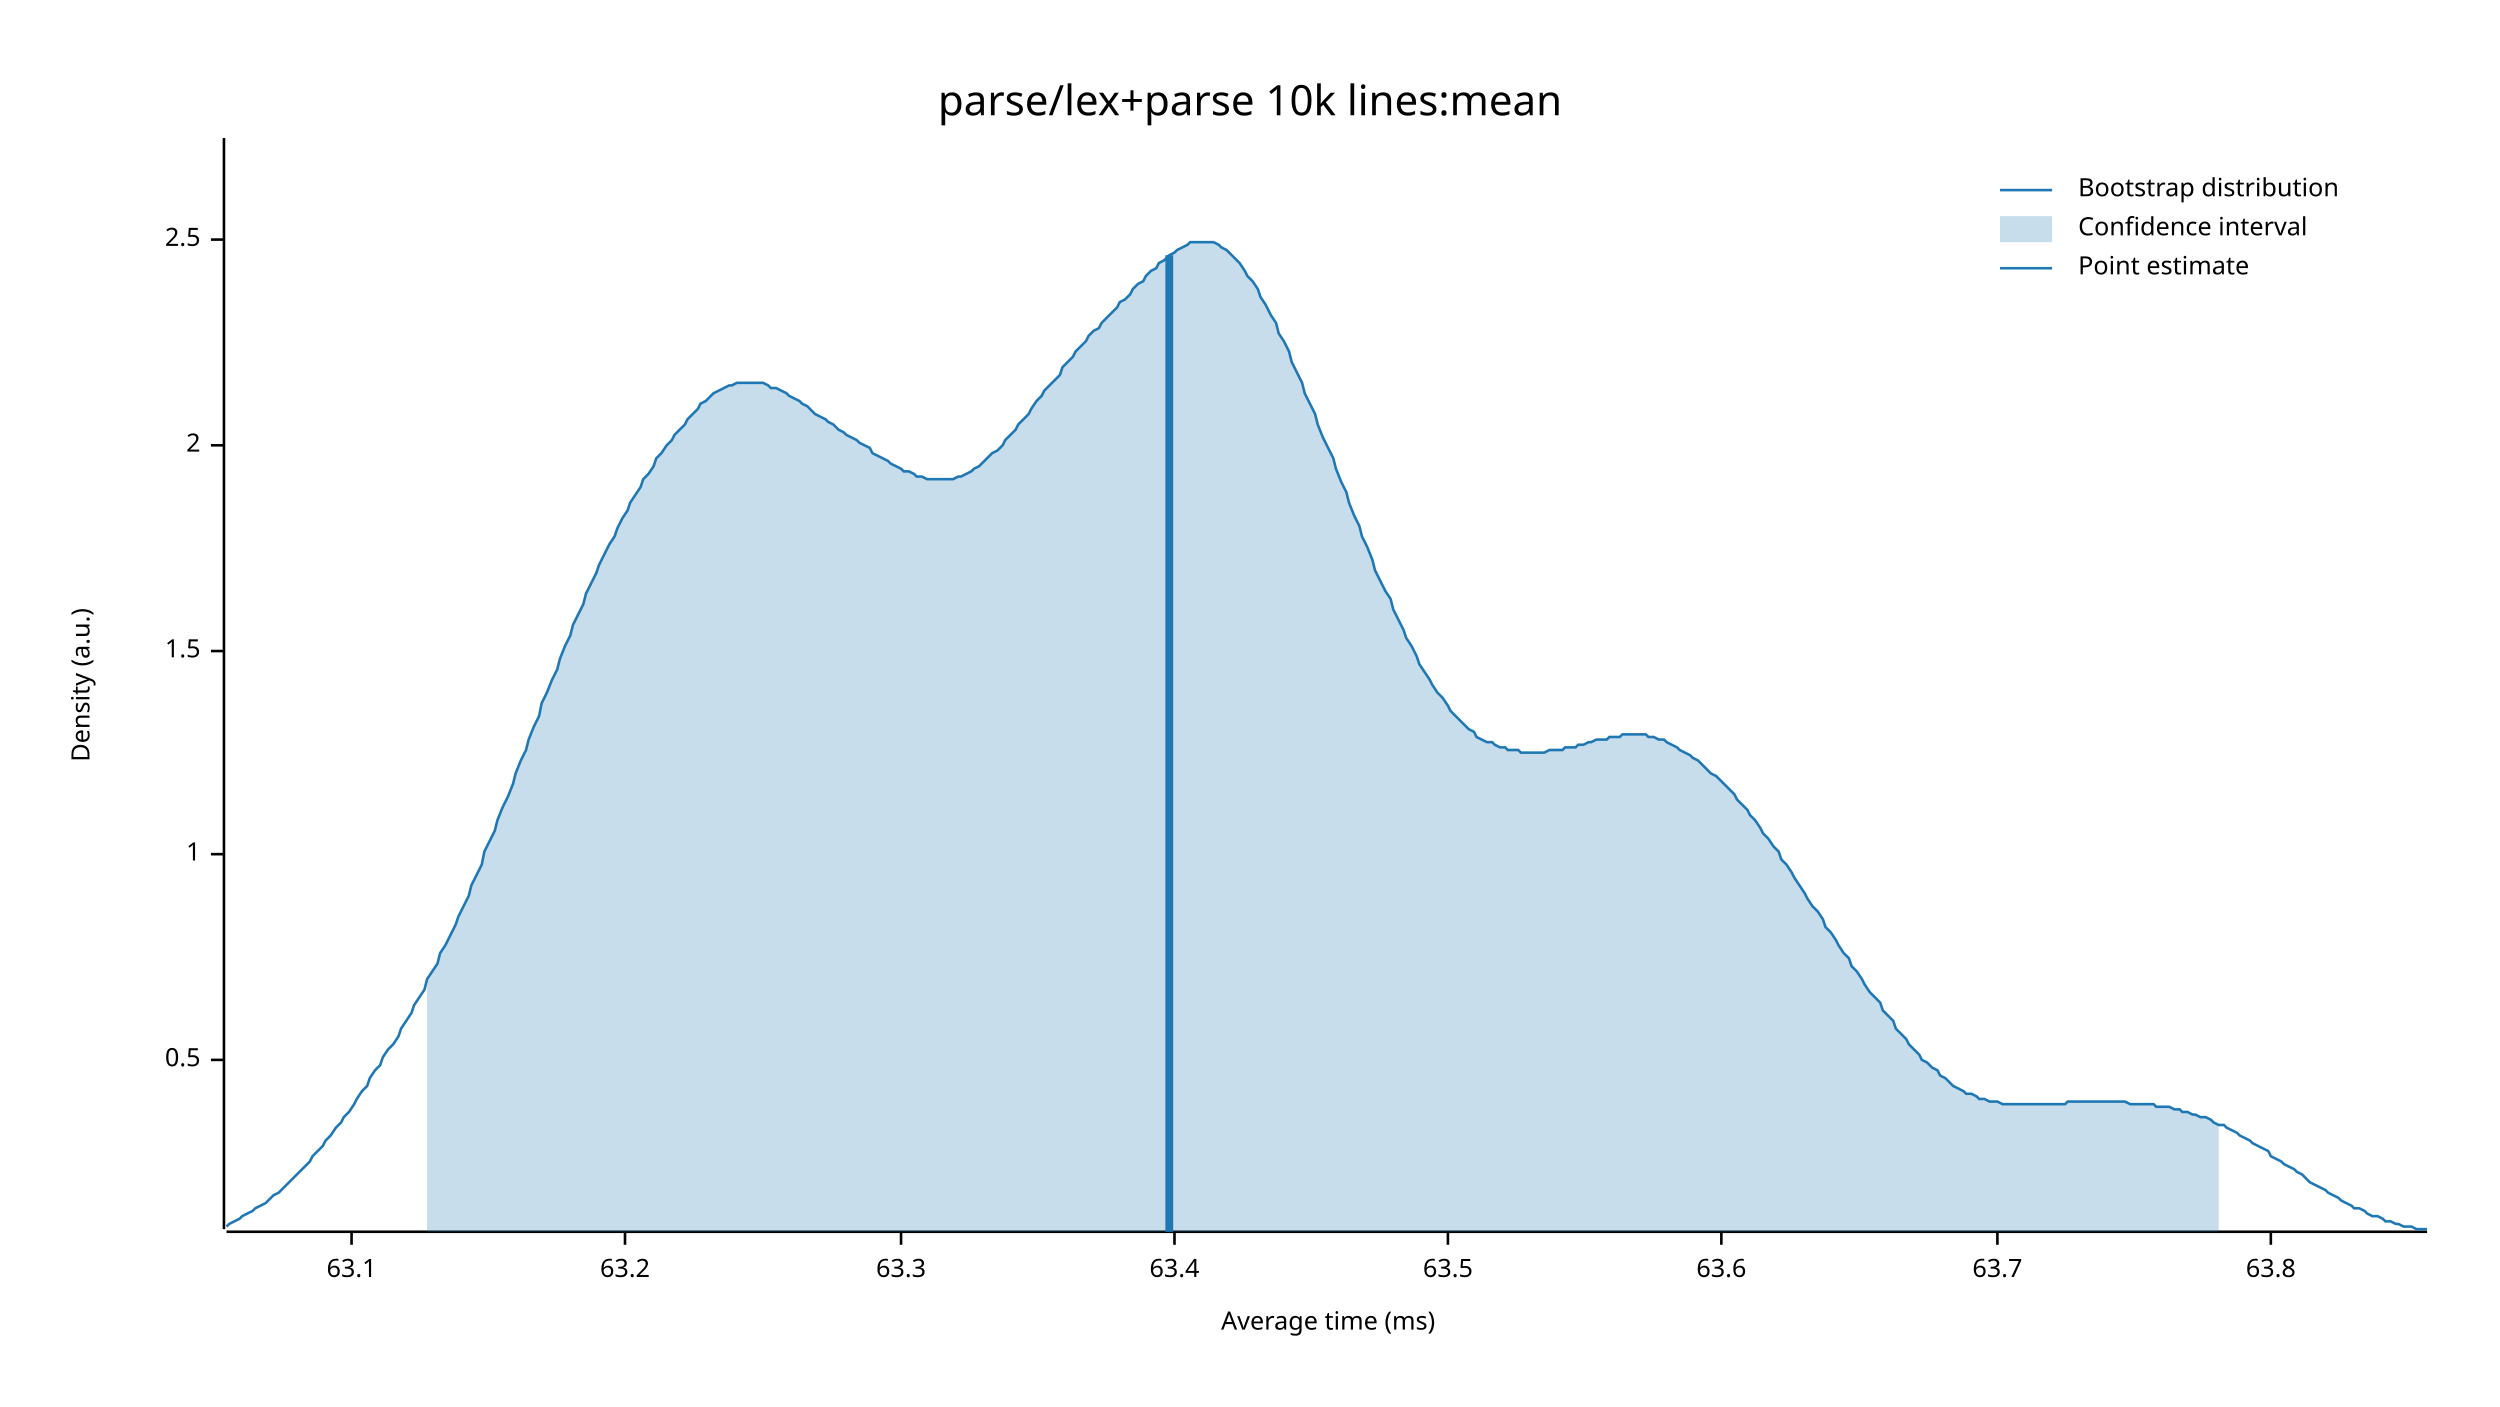
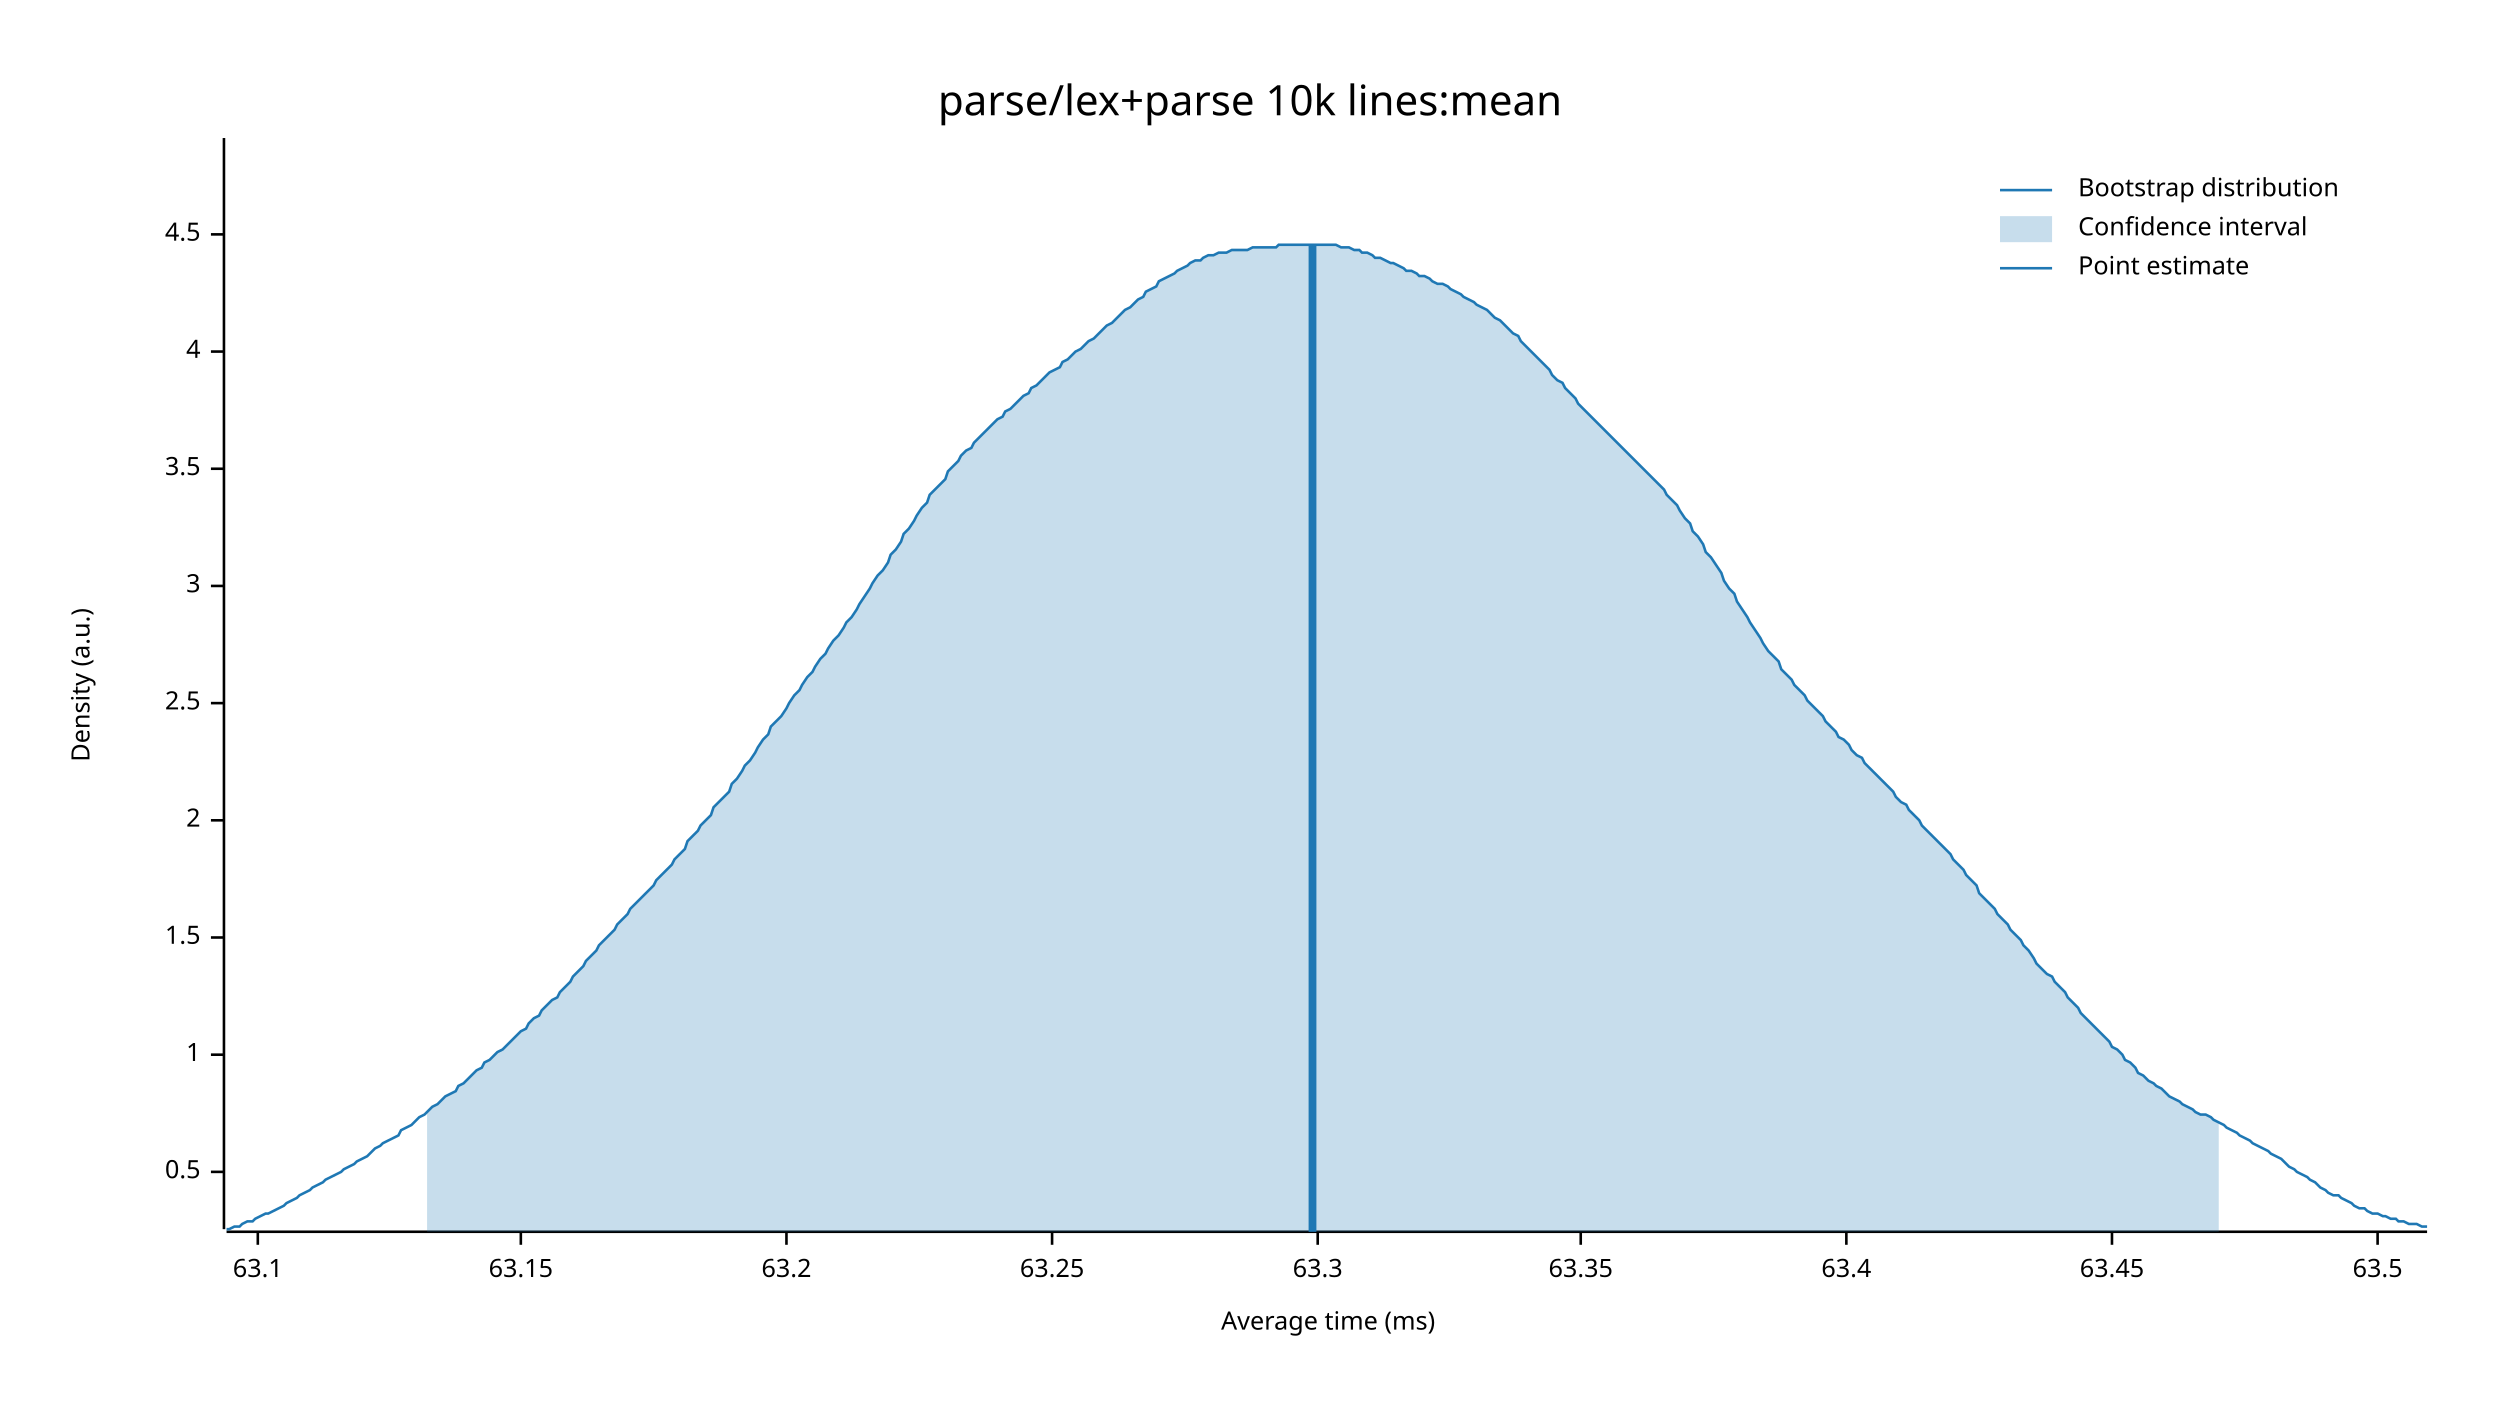
<svg xmlns="http://www.w3.org/2000/svg" width="960" height="540" viewBox="0 0 960 540">
  <text x="480" y="32" dy="0.76em" text-anchor="middle" font-family="sans-serif" font-size="16.129" opacity="1" fill="#000000">
parse/lex+parse 10k lines:mean
</text>
  <text x="27" y="263" dy="0.76em" text-anchor="middle" font-family="sans-serif" font-size="9.677" opacity="1" fill="#000000" transform="rotate(270, 27, 263)">
Density (a.u.)
</text>
  <text x="510" y="513" dy="-0.5ex" text-anchor="middle" font-family="sans-serif" font-size="9.677" opacity="1" fill="#000000">
Average time (ms)
</text>
  <polyline fill="none" opacity="1" stroke="#000000" stroke-width="1" points="86,53 86,472 " />
-   <text x="77" y="407" dy="0.5ex" text-anchor="end" font-family="sans-serif" font-size="9.677" opacity="1" fill="#000000">
+   <text x="77" y="450" dy="0.5ex" text-anchor="end" font-family="sans-serif" font-size="9.677" opacity="1" fill="#000000">
0.5
</text>
-   <polyline fill="none" opacity="1" stroke="#000000" stroke-width="1" points="81,407 86,407 " />
-   <text x="77" y="328" dy="0.5ex" text-anchor="end" font-family="sans-serif" font-size="9.677" opacity="1" fill="#000000">
+   <polyline fill="none" opacity="1" stroke="#000000" stroke-width="1" points="81,450 86,450 " />
+   <text x="77" y="405" dy="0.5ex" text-anchor="end" font-family="sans-serif" font-size="9.677" opacity="1" fill="#000000">
1
</text>
-   <polyline fill="none" opacity="1" stroke="#000000" stroke-width="1" points="81,328 86,328 " />
-   <text x="77" y="250" dy="0.5ex" text-anchor="end" font-family="sans-serif" font-size="9.677" opacity="1" fill="#000000">
+   <polyline fill="none" opacity="1" stroke="#000000" stroke-width="1" points="81,405 86,405 " />
+   <text x="77" y="360" dy="0.5ex" text-anchor="end" font-family="sans-serif" font-size="9.677" opacity="1" fill="#000000">
1.5
</text>
-   <polyline fill="none" opacity="1" stroke="#000000" stroke-width="1" points="81,250 86,250 " />
-   <text x="77" y="171" dy="0.5ex" text-anchor="end" font-family="sans-serif" font-size="9.677" opacity="1" fill="#000000">
+   <polyline fill="none" opacity="1" stroke="#000000" stroke-width="1" points="81,360 86,360 " />
+   <text x="77" y="315" dy="0.5ex" text-anchor="end" font-family="sans-serif" font-size="9.677" opacity="1" fill="#000000">
2
</text>
-   <polyline fill="none" opacity="1" stroke="#000000" stroke-width="1" points="81,171 86,171 " />
-   <text x="77" y="92" dy="0.5ex" text-anchor="end" font-family="sans-serif" font-size="9.677" opacity="1" fill="#000000">
+   <polyline fill="none" opacity="1" stroke="#000000" stroke-width="1" points="81,315 86,315 " />
+   <text x="77" y="270" dy="0.5ex" text-anchor="end" font-family="sans-serif" font-size="9.677" opacity="1" fill="#000000">
2.5
</text>
-   <polyline fill="none" opacity="1" stroke="#000000" stroke-width="1" points="81,92 86,92 " />
+   <polyline fill="none" opacity="1" stroke="#000000" stroke-width="1" points="81,270 86,270 " />
+   <text x="77" y="225" dy="0.5ex" text-anchor="end" font-family="sans-serif" font-size="9.677" opacity="1" fill="#000000">
+ 3
+ </text>
+   <polyline fill="none" opacity="1" stroke="#000000" stroke-width="1" points="81,225 86,225 " />
+   <text x="77" y="180" dy="0.5ex" text-anchor="end" font-family="sans-serif" font-size="9.677" opacity="1" fill="#000000">
+ 3.5
+ </text>
+   <polyline fill="none" opacity="1" stroke="#000000" stroke-width="1" points="81,180 86,180 " />
+   <text x="77" y="135" dy="0.5ex" text-anchor="end" font-family="sans-serif" font-size="9.677" opacity="1" fill="#000000">
+ 4
+ </text>
+   <polyline fill="none" opacity="1" stroke="#000000" stroke-width="1" points="81,135 86,135 " />
+   <text x="77" y="90" dy="0.5ex" text-anchor="end" font-family="sans-serif" font-size="9.677" opacity="1" fill="#000000">
+ 4.5
+ </text>
+   <polyline fill="none" opacity="1" stroke="#000000" stroke-width="1" points="81,90 86,90 " />
  <polyline fill="none" opacity="1" stroke="#000000" stroke-width="1" points="87,473 932,473 " />
-   <text x="135" y="483" dy="0.76em" text-anchor="middle" font-family="sans-serif" font-size="9.677" opacity="1" fill="#000000">
+   <text x="99" y="483" dy="0.76em" text-anchor="middle" font-family="sans-serif" font-size="9.677" opacity="1" fill="#000000">
63.1
</text>
-   <polyline fill="none" opacity="1" stroke="#000000" stroke-width="1" points="135,473 135,478 " />
-   <text x="240" y="483" dy="0.76em" text-anchor="middle" font-family="sans-serif" font-size="9.677" opacity="1" fill="#000000">
+   <polyline fill="none" opacity="1" stroke="#000000" stroke-width="1" points="99,473 99,478 " />
+   <text x="200" y="483" dy="0.76em" text-anchor="middle" font-family="sans-serif" font-size="9.677" opacity="1" fill="#000000">
+ 63.15
+ </text>
+   <polyline fill="none" opacity="1" stroke="#000000" stroke-width="1" points="200,473 200,478 " />
+   <text x="302" y="483" dy="0.76em" text-anchor="middle" font-family="sans-serif" font-size="9.677" opacity="1" fill="#000000">
63.2
</text>
-   <polyline fill="none" opacity="1" stroke="#000000" stroke-width="1" points="240,473 240,478 " />
-   <text x="346" y="483" dy="0.76em" text-anchor="middle" font-family="sans-serif" font-size="9.677" opacity="1" fill="#000000">
+   <polyline fill="none" opacity="1" stroke="#000000" stroke-width="1" points="302,473 302,478 " />
+   <text x="404" y="483" dy="0.76em" text-anchor="middle" font-family="sans-serif" font-size="9.677" opacity="1" fill="#000000">
+ 63.25
+ </text>
+   <polyline fill="none" opacity="1" stroke="#000000" stroke-width="1" points="404,473 404,478 " />
+   <text x="506" y="483" dy="0.76em" text-anchor="middle" font-family="sans-serif" font-size="9.677" opacity="1" fill="#000000">
63.3
</text>
-   <polyline fill="none" opacity="1" stroke="#000000" stroke-width="1" points="346,473 346,478 " />
-   <text x="451" y="483" dy="0.76em" text-anchor="middle" font-family="sans-serif" font-size="9.677" opacity="1" fill="#000000">
+   <polyline fill="none" opacity="1" stroke="#000000" stroke-width="1" points="506,473 506,478 " />
+   <text x="607" y="483" dy="0.76em" text-anchor="middle" font-family="sans-serif" font-size="9.677" opacity="1" fill="#000000">
+ 63.35
+ </text>
+   <polyline fill="none" opacity="1" stroke="#000000" stroke-width="1" points="607,473 607,478 " />
+   <text x="709" y="483" dy="0.76em" text-anchor="middle" font-family="sans-serif" font-size="9.677" opacity="1" fill="#000000">
63.4
</text>
-   <polyline fill="none" opacity="1" stroke="#000000" stroke-width="1" points="451,473 451,478 " />
-   <text x="556" y="483" dy="0.76em" text-anchor="middle" font-family="sans-serif" font-size="9.677" opacity="1" fill="#000000">
+   <polyline fill="none" opacity="1" stroke="#000000" stroke-width="1" points="709,473 709,478 " />
+   <text x="811" y="483" dy="0.76em" text-anchor="middle" font-family="sans-serif" font-size="9.677" opacity="1" fill="#000000">
+ 63.45
+ </text>
+   <polyline fill="none" opacity="1" stroke="#000000" stroke-width="1" points="811,473 811,478 " />
+   <text x="913" y="483" dy="0.76em" text-anchor="middle" font-family="sans-serif" font-size="9.677" opacity="1" fill="#000000">
63.5
</text>
-   <polyline fill="none" opacity="1" stroke="#000000" stroke-width="1" points="556,473 556,478 " />
-   <text x="661" y="483" dy="0.76em" text-anchor="middle" font-family="sans-serif" font-size="9.677" opacity="1" fill="#000000">
- 63.6
- </text>
-   <polyline fill="none" opacity="1" stroke="#000000" stroke-width="1" points="661,473 661,478 " />
-   <text x="767" y="483" dy="0.76em" text-anchor="middle" font-family="sans-serif" font-size="9.677" opacity="1" fill="#000000">
- 63.7
- </text>
-   <polyline fill="none" opacity="1" stroke="#000000" stroke-width="1" points="767,473 767,478 " />
-   <text x="872" y="483" dy="0.76em" text-anchor="middle" font-family="sans-serif" font-size="9.677" opacity="1" fill="#000000">
- 63.8
- </text>
-   <polyline fill="none" opacity="1" stroke="#000000" stroke-width="1" points="872,473 872,478 " />
-   <polyline fill="none" opacity="1" stroke="#1F78B4" stroke-width="1" points="87,471 88,470 90,469 92,468 93,467 95,466 97,465 98,464 100,463 102,462 103,461 105,459 107,458 109,456 110,455 112,453 114,451 115,450 117,448 119,446 120,444 122,442 124,440 125,438 127,436 129,433 131,431 132,429 134,427 136,424 137,422 139,419 141,417 142,414 144,411 146,409 147,406 149,403 151,401 153,398 154,395 156,392 158,389 159,386 161,383 163,380 164,376 166,373 168,370 169,366 171,363 173,359 175,355 176,352 178,348 180,344 181,340 183,336 185,332 186,327 188,323 190,319 191,315 193,310 195,306 197,301 198,297 200,292 202,288 203,284 205,279 207,275 208,270 210,266 212,261 214,257 215,253 217,248 219,244 220,240 222,236 224,232 225,228 227,224 229,220 230,217 232,213 234,209 236,206 237,203 239,199 241,196 242,193 244,190 246,187 247,184 249,182 251,179 252,176 254,174 256,171 258,169 259,167 261,165 263,163 264,161 266,159 268,157 269,155 271,154 273,152 274,151 276,150 278,149 280,148 281,148 283,147 285,147 286,147 288,147 290,147 291,147 293,147 295,148 296,149 298,149 300,150 302,151 303,152 305,153 307,154 308,155 310,156 312,158 313,159 315,160 317,161 318,162 320,163 322,165 324,166 325,167 327,168 329,169 330,170 332,171 334,172 335,174 337,175 339,176 341,177 342,178 344,179 346,180 347,181 349,181 351,182 352,183 354,183 356,184 357,184 359,184 361,184 363,184 364,184 366,184 368,183 369,183 371,182 373,181 374,180 376,179 378,177 379,176 381,174 383,173 385,171 386,169 388,167 390,165 391,163 393,161 395,159 396,157 398,154 400,152 401,150 403,148 405,146 407,144 408,141 410,139 412,137 413,135 415,133 417,131 418,129 420,127 422,126 423,124 425,122 427,120 429,118 430,116 432,115 434,113 435,111 437,109 439,108 440,106 442,104 444,103 445,101 447,100 449,98 451,97 452,96 454,95 456,94 457,93 459,93 461,93 462,93 464,93 466,93 468,94 469,95 471,96 473,98 474,99 476,101 478,104 479,106 481,108 483,111 484,114 486,117 488,121 490,124 491,128 493,131 495,135 496,139 498,143 500,147 501,151 503,155 505,159 506,163 508,168 510,172 512,176 513,180 515,185 517,189 518,193 520,198 522,202 523,206 525,210 527,215 528,219 530,223 532,227 534,230 535,234 537,238 539,242 540,245 542,248 544,252 545,255 547,258 549,261 550,263 552,266 554,268 556,271 557,273 559,275 561,277 562,278 564,280 566,281 567,283 569,284 571,285 573,285 574,286 576,287 578,287 579,288 581,288 583,288 584,289 586,289 588,289 589,289 591,289 593,289 595,288 596,288 598,288 600,288 601,287 603,287 605,287 606,286 608,286 610,285 611,285 613,284 615,284 617,284 618,283 620,283 622,283 623,282 625,282 627,282 628,282 630,282 632,282 633,283 635,283 637,284 639,284 640,285 642,286 644,287 645,288 647,289 649,290 650,291 652,292 654,294 655,295 657,297 659,298 661,300 662,301 664,303 666,305 667,307 669,309 671,311 672,313 674,315 676,318 677,320 679,322 681,325 683,327 684,330 686,332 688,335 689,337 691,340 693,343 694,345 696,348 698,350 700,353 701,356 703,358 705,361 706,363 708,366 710,368 711,371 713,373 715,376 716,378 718,381 720,383 722,385 723,388 725,390 727,392 728,395 730,397 732,399 733,401 735,403 737,405 738,407 740,408 742,410 744,411 745,413 747,414 749,416 750,417 752,418 754,419 755,420 757,420 759,421 760,422 762,422 764,423 766,423 767,423 769,424 771,424 772,424 774,424 776,424 777,424 779,424 781,424 782,424 784,424 786,424 788,424 789,424 791,424 793,424 794,423 796,423 798,423 799,423 801,423 803,423 804,423 806,423 808,423 810,423 811,423 813,423 815,423 816,423 818,424 820,424 821,424 823,424 825,424 827,424 828,425 830,425 832,425 833,425 835,426 837,426 838,427 840,427 842,428 843,428 845,429 847,429 849,430 850,431 852,432 854,432 855,433 857,434 859,435 860,436 862,437 864,438 865,439 867,440 869,441 871,442 872,444 874,445 876,446 877,447 879,448 881,449 882,450 884,451 886,453 887,454 889,455 891,456 893,457 894,458 896,459 898,460 899,461 901,462 903,463 904,464 906,464 908,465 909,466 911,467 913,467 915,468 916,469 918,469 920,470 921,470 923,471 925,471 926,471 928,472 930,472 932,472 " />
-   <polygon opacity="0.25" fill="#1F78B4" points="164,376 166,373 168,370 169,366 171,363 173,359 175,355 176,352 178,348 180,344 181,340 183,336 185,332 186,327 188,323 190,319 191,315 193,310 195,306 197,301 198,297 200,292 202,288 203,284 205,279 207,275 208,270 210,266 212,261 214,257 215,253 217,248 219,244 220,240 222,236 224,232 225,228 227,224 229,220 230,217 232,213 234,209 236,206 237,203 239,199 241,196 242,193 244,190 246,187 247,184 249,182 251,179 252,176 254,174 256,171 258,169 259,167 261,165 263,163 264,161 266,159 268,157 269,155 271,154 273,152 274,151 276,150 278,149 280,148 281,148 283,147 285,147 286,147 288,147 290,147 291,147 293,147 295,148 296,149 298,149 300,150 302,151 303,152 305,153 307,154 308,155 310,156 312,158 313,159 315,160 317,161 318,162 320,163 322,165 324,166 325,167 327,168 329,169 330,170 332,171 334,172 335,174 337,175 339,176 341,177 342,178 344,179 346,180 347,181 349,181 351,182 352,183 354,183 356,184 357,184 359,184 361,184 363,184 364,184 366,184 368,183 369,183 371,182 373,181 374,180 376,179 378,177 379,176 381,174 383,173 385,171 386,169 388,167 390,165 391,163 393,161 395,159 396,157 398,154 400,152 401,150 403,148 405,146 407,144 408,141 410,139 412,137 413,135 415,133 417,131 418,129 420,127 422,126 423,124 425,122 427,120 429,118 430,116 432,115 434,113 435,111 437,109 439,108 440,106 442,104 444,103 445,101 447,100 449,98 451,97 452,96 454,95 456,94 457,93 459,93 461,93 462,93 464,93 466,93 468,94 469,95 471,96 473,98 474,99 476,101 478,104 479,106 481,108 483,111 484,114 486,117 488,121 490,124 491,128 493,131 495,135 496,139 498,143 500,147 501,151 503,155 505,159 506,163 508,168 510,172 512,176 513,180 515,185 517,189 518,193 520,198 522,202 523,206 525,210 527,215 528,219 530,223 532,227 534,230 535,234 537,238 539,242 540,245 542,248 544,252 545,255 547,258 549,261 550,263 552,266 554,268 556,271 557,273 559,275 561,277 562,278 564,280 566,281 567,283 569,284 571,285 573,285 574,286 576,287 578,287 579,288 581,288 583,288 584,289 586,289 588,289 589,289 591,289 593,289 595,288 596,288 598,288 600,288 601,287 603,287 605,287 606,286 608,286 610,285 611,285 613,284 615,284 617,284 618,283 620,283 622,283 623,282 625,282 627,282 628,282 630,282 632,282 633,283 635,283 637,284 639,284 640,285 642,286 644,287 645,288 647,289 649,290 650,291 652,292 654,294 655,295 657,297 659,298 661,300 662,301 664,303 666,305 667,307 669,309 671,311 672,313 674,315 676,318 677,320 679,322 681,325 683,327 684,330 686,332 688,335 689,337 691,340 693,343 694,345 696,348 698,350 700,353 701,356 703,358 705,361 706,363 708,366 710,368 711,371 713,373 715,376 716,378 718,381 720,383 722,385 723,388 725,390 727,392 728,395 730,397 732,399 733,401 735,403 737,405 738,407 740,408 742,410 744,411 745,413 747,414 749,416 750,417 752,418 754,419 755,420 757,420 759,421 760,422 762,422 764,423 766,423 767,423 769,424 771,424 772,424 774,424 776,424 777,424 779,424 781,424 782,424 784,424 786,424 788,424 789,424 791,424 793,424 794,423 796,423 798,423 799,423 801,423 803,423 804,423 806,423 808,423 810,423 811,423 813,423 815,423 816,423 818,424 820,424 821,424 823,424 825,424 827,424 828,425 830,425 832,425 833,425 835,426 837,426 838,427 840,427 842,428 843,428 845,429 847,429 849,430 850,431 852,432 852,473 164,473 " />
-   <polyline fill="none" opacity="1" stroke="#1F78B4" stroke-width="3" points="449,473 449,98 " />
+   <polyline fill="none" opacity="1" stroke="#000000" stroke-width="1" points="913,473 913,478 " />
+   <polyline fill="none" opacity="1" stroke="#1F78B4" stroke-width="1" points="87,472 88,472 90,471 92,471 93,470 95,469 97,469 98,468 100,467 102,466 103,466 105,465 107,464 109,463 110,462 112,461 114,460 115,459 117,458 119,457 120,456 122,455 124,454 125,453 127,452 129,451 131,450 132,449 134,448 136,447 137,446 139,445 141,444 142,443 144,441 146,440 147,439 149,438 151,437 153,436 154,434 156,433 158,432 159,431 161,429 163,428 164,427 166,425 168,424 169,423 171,421 173,420 175,419 176,417 178,416 180,414 181,413 183,411 185,410 186,408 188,407 190,405 191,404 193,403 195,401 197,399 198,398 200,396 202,395 203,393 205,391 207,390 208,388 210,386 212,384 214,383 215,381 217,379 219,377 220,375 222,373 224,371 225,369 227,367 229,365 230,363 232,361 234,359 236,357 237,355 239,353 241,351 242,349 244,347 246,345 247,344 249,342 251,340 252,338 254,336 256,334 258,332 259,330 261,328 263,326 264,323 266,321 268,319 269,317 271,315 273,313 274,310 276,308 278,306 280,304 281,301 283,299 285,296 286,294 288,292 290,289 291,287 293,284 295,282 296,279 298,277 300,275 302,272 303,270 305,267 307,265 308,263 310,260 312,258 313,256 315,253 317,251 318,249 320,246 322,244 324,241 325,239 327,237 329,234 330,232 332,229 334,226 335,224 337,221 339,219 341,216 342,213 344,211 346,208 347,205 349,203 351,200 352,198 354,195 356,193 357,190 359,188 361,186 363,184 364,181 366,179 368,177 369,175 371,173 373,172 374,170 376,168 378,166 379,165 381,163 383,161 385,160 386,158 388,157 390,155 391,154 393,152 395,151 396,149 398,148 400,146 401,145 403,143 405,142 407,141 408,139 410,138 412,136 413,135 415,134 417,132 418,131 420,130 422,128 423,127 425,125 427,124 429,122 430,121 432,119 434,118 435,117 437,115 439,114 440,112 442,111 444,110 445,108 447,107 449,106 451,105 452,104 454,103 456,102 457,101 459,100 461,100 462,99 464,98 466,98 468,97 469,97 471,97 473,96 474,96 476,96 478,96 479,96 481,95 483,95 484,95 486,95 488,95 490,95 491,94 493,94 495,94 496,94 498,94 500,94 501,94 503,94 505,94 506,94 508,94 510,94 512,94 513,94 515,95 517,95 518,95 520,96 522,96 523,97 525,97 527,98 528,99 530,99 532,100 534,101 535,101 537,102 539,103 540,104 542,104 544,105 545,106 547,106 549,107 550,108 552,109 554,109 556,110 557,111 559,112 561,113 562,114 564,115 566,116 567,117 569,118 571,119 573,121 574,122 576,123 578,125 579,126 581,128 583,129 584,131 586,133 588,135 589,136 591,138 593,140 595,142 596,144 598,146 600,147 601,149 603,151 605,153 606,155 608,157 610,159 611,160 613,162 615,164 617,166 618,167 620,169 622,171 623,172 625,174 627,176 628,177 630,179 632,181 633,182 635,184 637,186 639,188 640,190 642,192 644,194 645,196 647,199 649,201 650,204 652,206 654,209 655,212 657,214 659,217 661,220 662,223 664,226 666,228 667,231 669,234 671,237 672,239 674,242 676,245 677,247 679,250 681,252 683,254 684,257 686,259 688,261 689,263 691,265 693,267 694,269 696,271 698,273 700,275 701,277 703,279 705,281 706,283 708,284 710,286 711,288 713,290 715,291 716,293 718,295 720,297 722,299 723,300 725,302 727,304 728,306 730,308 732,309 733,311 735,313 737,315 738,317 740,319 742,321 744,323 745,324 747,326 749,328 750,330 752,332 754,334 755,336 757,338 759,340 760,343 762,345 764,347 766,349 767,351 769,353 771,355 772,357 774,359 776,361 777,363 779,365 781,368 782,370 784,372 786,374 788,375 789,377 791,379 793,381 794,383 796,385 798,387 799,389 801,391 803,393 804,394 806,396 808,398 810,400 811,402 813,403 815,405 816,407 818,408 820,410 821,412 823,413 825,415 827,416 828,417 830,418 832,420 833,421 835,422 837,423 838,424 840,425 842,426 843,427 845,428 847,428 849,429 850,430 852,431 854,432 855,433 857,434 859,435 860,436 862,437 864,438 865,439 867,440 869,441 871,442 872,443 874,444 876,445 877,446 879,448 881,449 882,450 884,451 886,452 887,453 889,454 891,456 893,457 894,458 896,459 898,459 899,460 901,461 903,462 904,463 906,464 908,464 909,465 911,466 913,466 915,467 916,467 918,468 920,468 921,469 923,469 925,470 926,470 928,470 930,471 932,471 " />
+   <polygon opacity="0.25" fill="#1F78B4" points="164,427 166,425 168,424 169,423 171,421 173,420 175,419 176,417 178,416 180,414 181,413 183,411 185,410 186,408 188,407 190,405 191,404 193,403 195,401 197,399 198,398 200,396 202,395 203,393 205,391 207,390 208,388 210,386 212,384 214,383 215,381 217,379 219,377 220,375 222,373 224,371 225,369 227,367 229,365 230,363 232,361 234,359 236,357 237,355 239,353 241,351 242,349 244,347 246,345 247,344 249,342 251,340 252,338 254,336 256,334 258,332 259,330 261,328 263,326 264,323 266,321 268,319 269,317 271,315 273,313 274,310 276,308 278,306 280,304 281,301 283,299 285,296 286,294 288,292 290,289 291,287 293,284 295,282 296,279 298,277 300,275 302,272 303,270 305,267 307,265 308,263 310,260 312,258 313,256 315,253 317,251 318,249 320,246 322,244 324,241 325,239 327,237 329,234 330,232 332,229 334,226 335,224 337,221 339,219 341,216 342,213 344,211 346,208 347,205 349,203 351,200 352,198 354,195 356,193 357,190 359,188 361,186 363,184 364,181 366,179 368,177 369,175 371,173 373,172 374,170 376,168 378,166 379,165 381,163 383,161 385,160 386,158 388,157 390,155 391,154 393,152 395,151 396,149 398,148 400,146 401,145 403,143 405,142 407,141 408,139 410,138 412,136 413,135 415,134 417,132 418,131 420,130 422,128 423,127 425,125 427,124 429,122 430,121 432,119 434,118 435,117 437,115 439,114 440,112 442,111 444,110 445,108 447,107 449,106 451,105 452,104 454,103 456,102 457,101 459,100 461,100 462,99 464,98 466,98 468,97 469,97 471,97 473,96 474,96 476,96 478,96 479,96 481,95 483,95 484,95 486,95 488,95 490,95 491,94 493,94 495,94 496,94 498,94 500,94 501,94 503,94 505,94 506,94 508,94 510,94 512,94 513,94 515,95 517,95 518,95 520,96 522,96 523,97 525,97 527,98 528,99 530,99 532,100 534,101 535,101 537,102 539,103 540,104 542,104 544,105 545,106 547,106 549,107 550,108 552,109 554,109 556,110 557,111 559,112 561,113 562,114 564,115 566,116 567,117 569,118 571,119 573,121 574,122 576,123 578,125 579,126 581,128 583,129 584,131 586,133 588,135 589,136 591,138 593,140 595,142 596,144 598,146 600,147 601,149 603,151 605,153 606,155 608,157 610,159 611,160 613,162 615,164 617,166 618,167 620,169 622,171 623,172 625,174 627,176 628,177 630,179 632,181 633,182 635,184 637,186 639,188 640,190 642,192 644,194 645,196 647,199 649,201 650,204 652,206 654,209 655,212 657,214 659,217 661,220 662,223 664,226 666,228 667,231 669,234 671,237 672,239 674,242 676,245 677,247 679,250 681,252 683,254 684,257 686,259 688,261 689,263 691,265 693,267 694,269 696,271 698,273 700,275 701,277 703,279 705,281 706,283 708,284 710,286 711,288 713,290 715,291 716,293 718,295 720,297 722,299 723,300 725,302 727,304 728,306 730,308 732,309 733,311 735,313 737,315 738,317 740,319 742,321 744,323 745,324 747,326 749,328 750,330 752,332 754,334 755,336 757,338 759,340 760,343 762,345 764,347 766,349 767,351 769,353 771,355 772,357 774,359 776,361 777,363 779,365 781,368 782,370 784,372 786,374 788,375 789,377 791,379 793,381 794,383 796,385 798,387 799,389 801,391 803,393 804,394 806,396 808,398 810,400 811,402 813,403 815,405 816,407 818,408 820,410 821,412 823,413 825,415 827,416 828,417 830,418 832,420 833,421 835,422 837,423 838,424 840,425 842,426 843,427 845,428 847,428 849,429 850,430 852,431 852,473 164,473 " />
+   <polyline fill="none" opacity="1" stroke="#1F78B4" stroke-width="3" points="504,473 504,94 " />
  <text x="798" y="68" dy="0.76em" text-anchor="start" font-family="sans-serif" font-size="9.677" opacity="1" fill="#000000">
Bootstrap distribution
</text>
  <text x="798" y="83" dy="0.76em" text-anchor="start" font-family="sans-serif" font-size="9.677" opacity="1" fill="#000000">
Confidence interval
</text>
  <text x="798" y="98" dy="0.76em" text-anchor="start" font-family="sans-serif" font-size="9.677" opacity="1" fill="#000000">
Point estimate
</text>
  <polyline fill="none" opacity="1" stroke="#1F78B4" stroke-width="1" points="768,73 788,73 " />
  <rect x="768" y="83" width="20" height="10" opacity="0.25" fill="#1F78B4" stroke="none" />
  <polyline fill="none" opacity="1" stroke="#1F78B4" stroke-width="1" points="768,103 788,103 " />
</svg>
